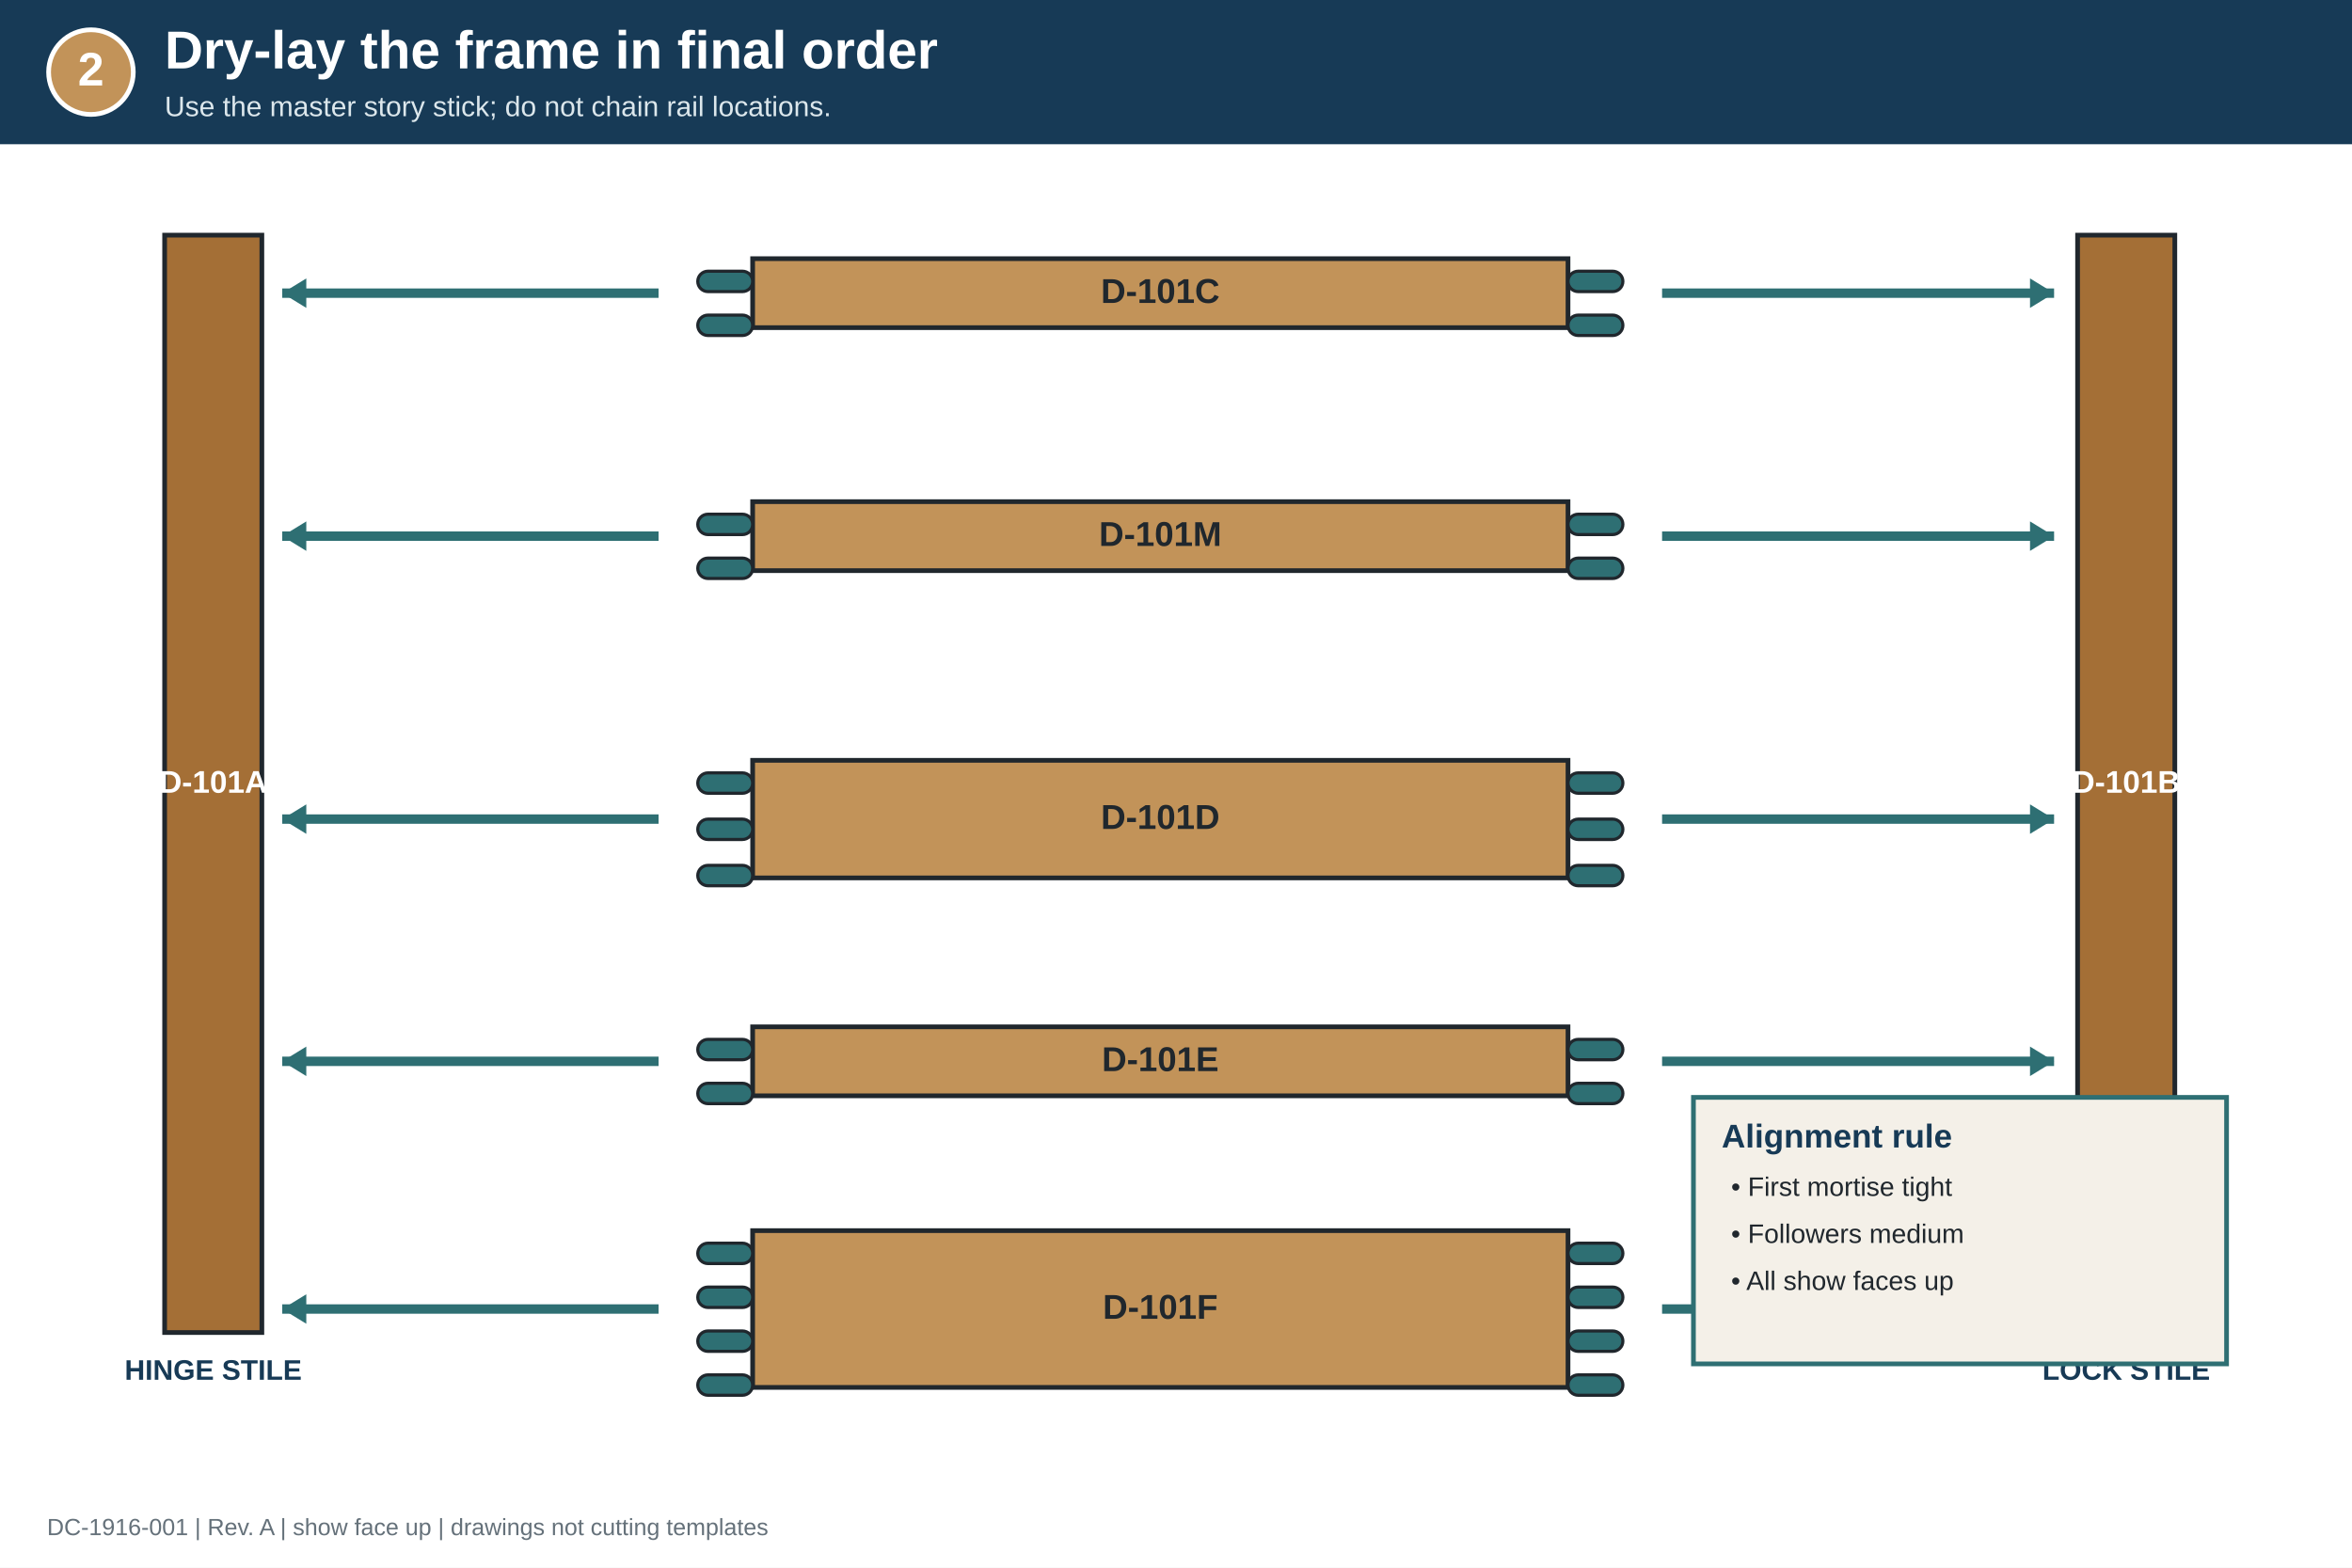
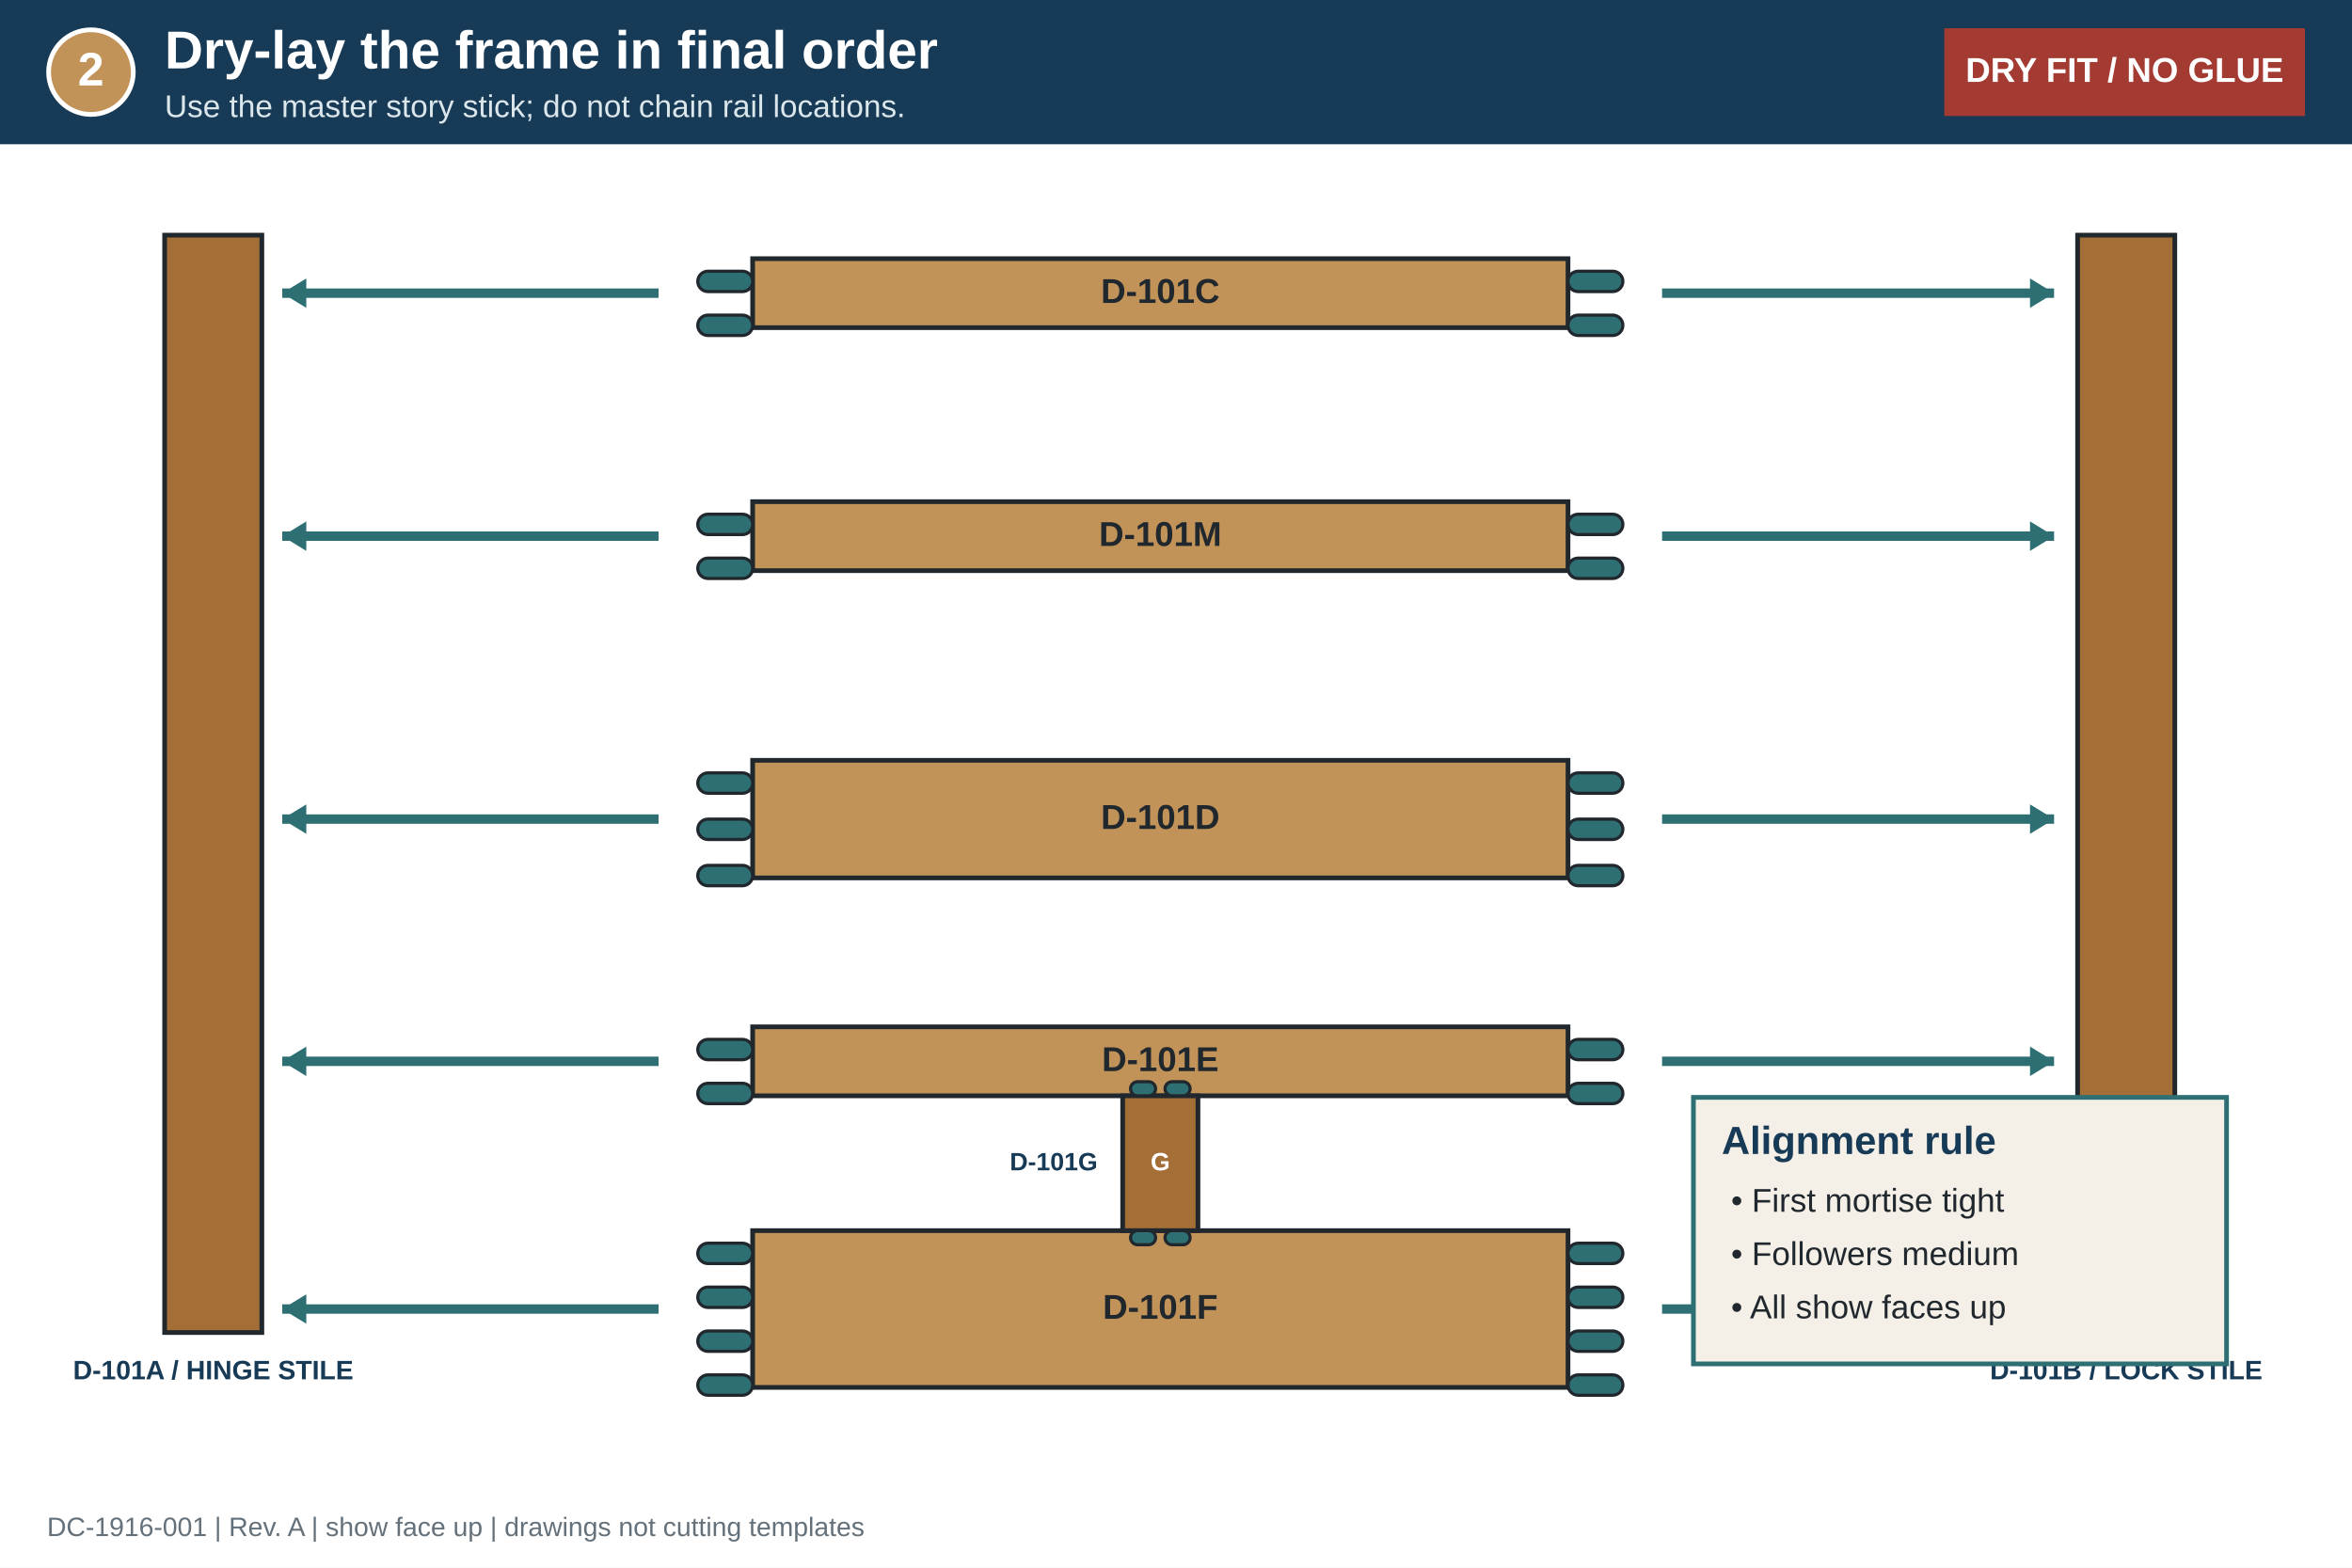
<svg xmlns="http://www.w3.org/2000/svg" width="1500" height="1000" viewBox="0 0 1500 1000">
  <rect width="1500" height="1000" fill="white" />
  <rect x="0" y="0" width="1500" height="92" fill="#173A56" stroke="#173A56" stroke-width="0" />
  <circle cx="58" cy="46" r="27" fill="#C29359" stroke="white" stroke-width="3" />
  <text x="58" y="46" fill="white" font-family="Arial,Helvetica,sans-serif" font-size="30" font-weight="700" text-anchor="middle" dominant-baseline="middle">2</text>
  <text x="105" y="34" fill="white" font-family="Arial,Helvetica,sans-serif" font-size="34" font-weight="700" text-anchor="start" dominant-baseline="middle">Dry-lay the frame in final order</text>
-   <text x="105" y="69" fill="#DCE7EC" font-family="Arial,Helvetica,sans-serif" font-size="18" font-weight="400" text-anchor="start" dominant-baseline="middle">Use the master story stick; do not chain rail locations.</text>
-   <text x="30" y="975" fill="#65717A" font-family="Arial,Helvetica,sans-serif" font-size="15" font-weight="400" text-anchor="start" dominant-baseline="middle">DC-1916-001 | Rev. A | show face up | drawings not cutting templates</text>
+   <text x="105" y="69" fill="#DCE7EC" font-family="Arial,Helvetica,sans-serif" font-size="20" font-weight="400" text-anchor="start" dominant-baseline="middle">Use the master story stick; do not chain rail locations.</text>
+   <rect x="1240" y="18" width="230" height="56" fill="#A33B32" stroke="#A33B32" stroke-width="0" />
+   <text x="1355" y="46" fill="white" font-family="Arial,Helvetica,sans-serif" font-size="22" font-weight="700" text-anchor="middle" dominant-baseline="middle">DRY FIT / NO GLUE</text>
+   <text x="30" y="975" fill="#65717A" font-family="Arial,Helvetica,sans-serif" font-size="17" font-weight="400" text-anchor="start" dominant-baseline="middle">DC-1916-001 | Rev. A | show face up | drawings not cutting templates</text>
  <rect x="105" y="150" width="62" height="700" fill="#A46F36" stroke="#20272D" stroke-width="3" />
-   <text x="136" y="500" fill="white" font-family="Arial,Helvetica,sans-serif" font-size="20" font-weight="700" text-anchor="middle" dominant-baseline="middle">D-101A</text>
  <rect x="1325" y="150" width="62" height="700" fill="#A46F36" stroke="#20272D" stroke-width="3" />
-   <text x="1356" y="500" fill="white" font-family="Arial,Helvetica,sans-serif" font-size="20" font-weight="700" text-anchor="middle" dominant-baseline="middle">D-101B</text>
  <rect x="480" y="165" width="520" height="44" fill="#C29359" stroke="#20272D" stroke-width="3" />
  <text x="740" y="187.0" fill="#20272D" font-family="Arial,Helvetica,sans-serif" font-size="22" font-weight="700" text-anchor="middle" dominant-baseline="middle">D-101C</text>
  <rect x="445" y="173.0" width="35" height="13" rx="6.5" fill="#2E6F73" stroke="#20272D" stroke-width="2" />
  <rect x="1000" y="173.0" width="35" height="13" rx="6.5" fill="#2E6F73" stroke="#20272D" stroke-width="2" />
  <rect x="445" y="201.0" width="35" height="13" rx="6.5" fill="#2E6F73" stroke="#20272D" stroke-width="2" />
  <rect x="1000" y="201.0" width="35" height="13" rx="6.5" fill="#2E6F73" stroke="#20272D" stroke-width="2" />
  <polyline points="420,187.0 180,187.0" fill="none" stroke="#2E6F73" stroke-width="6" stroke-linejoin="round" />
  <polygon points="180,187.0 195.345,177.592 195.345,196.408" fill="#2E6F73" />
  <polyline points="1060,187.0 1310,187.0" fill="none" stroke="#2E6F73" stroke-width="6" stroke-linejoin="round" />
  <polygon points="1310,187.0 1294.655,196.408 1294.655,177.592" fill="#2E6F73" />
  <rect x="480" y="320" width="520" height="44" fill="#C29359" stroke="#20272D" stroke-width="3" />
  <text x="740" y="342.0" fill="#20272D" font-family="Arial,Helvetica,sans-serif" font-size="22" font-weight="700" text-anchor="middle" dominant-baseline="middle">D-101M</text>
  <rect x="445" y="328.0" width="35" height="13" rx="6.5" fill="#2E6F73" stroke="#20272D" stroke-width="2" />
  <rect x="1000" y="328.0" width="35" height="13" rx="6.5" fill="#2E6F73" stroke="#20272D" stroke-width="2" />
  <rect x="445" y="356.0" width="35" height="13" rx="6.5" fill="#2E6F73" stroke="#20272D" stroke-width="2" />
  <rect x="1000" y="356.0" width="35" height="13" rx="6.5" fill="#2E6F73" stroke="#20272D" stroke-width="2" />
  <polyline points="420,342.0 180,342.0" fill="none" stroke="#2E6F73" stroke-width="6" stroke-linejoin="round" />
  <polygon points="180,342.0 195.345,332.592 195.345,351.408" fill="#2E6F73" />
  <polyline points="1060,342.0 1310,342.0" fill="none" stroke="#2E6F73" stroke-width="6" stroke-linejoin="round" />
  <polygon points="1310,342.0 1294.655,351.408 1294.655,332.592" fill="#2E6F73" />
  <rect x="480" y="485" width="520" height="75" fill="#C29359" stroke="#20272D" stroke-width="3" />
  <text x="740" y="522.5" fill="#20272D" font-family="Arial,Helvetica,sans-serif" font-size="22" font-weight="700" text-anchor="middle" dominant-baseline="middle">D-101D</text>
  <rect x="445" y="493.0" width="35" height="13" rx="6.5" fill="#2E6F73" stroke="#20272D" stroke-width="2" />
  <rect x="1000" y="493.0" width="35" height="13" rx="6.5" fill="#2E6F73" stroke="#20272D" stroke-width="2" />
  <rect x="445" y="522.5" width="35" height="13" rx="6.5" fill="#2E6F73" stroke="#20272D" stroke-width="2" />
  <rect x="1000" y="522.5" width="35" height="13" rx="6.5" fill="#2E6F73" stroke="#20272D" stroke-width="2" />
  <rect x="445" y="552.0" width="35" height="13" rx="6.5" fill="#2E6F73" stroke="#20272D" stroke-width="2" />
  <rect x="1000" y="552.0" width="35" height="13" rx="6.5" fill="#2E6F73" stroke="#20272D" stroke-width="2" />
  <polyline points="420,522.5 180,522.5" fill="none" stroke="#2E6F73" stroke-width="6" stroke-linejoin="round" />
  <polygon points="180,522.5 195.345,513.092 195.345,531.908" fill="#2E6F73" />
  <polyline points="1060,522.5 1310,522.5" fill="none" stroke="#2E6F73" stroke-width="6" stroke-linejoin="round" />
  <polygon points="1310,522.5 1294.655,531.908 1294.655,513.092" fill="#2E6F73" />
  <rect x="480" y="655" width="520" height="44" fill="#C29359" stroke="#20272D" stroke-width="3" />
  <text x="740" y="677.0" fill="#20272D" font-family="Arial,Helvetica,sans-serif" font-size="22" font-weight="700" text-anchor="middle" dominant-baseline="middle">D-101E</text>
  <rect x="445" y="663.0" width="35" height="13" rx="6.5" fill="#2E6F73" stroke="#20272D" stroke-width="2" />
  <rect x="1000" y="663.0" width="35" height="13" rx="6.5" fill="#2E6F73" stroke="#20272D" stroke-width="2" />
  <rect x="445" y="691.0" width="35" height="13" rx="6.5" fill="#2E6F73" stroke="#20272D" stroke-width="2" />
  <rect x="1000" y="691.0" width="35" height="13" rx="6.5" fill="#2E6F73" stroke="#20272D" stroke-width="2" />
  <polyline points="420,677.0 180,677.0" fill="none" stroke="#2E6F73" stroke-width="6" stroke-linejoin="round" />
  <polygon points="180,677.0 195.345,667.592 195.345,686.408" fill="#2E6F73" />
  <polyline points="1060,677.0 1310,677.0" fill="none" stroke="#2E6F73" stroke-width="6" stroke-linejoin="round" />
  <polygon points="1310,677.0 1294.655,686.408 1294.655,667.592" fill="#2E6F73" />
  <rect x="480" y="785" width="520" height="100" fill="#C29359" stroke="#20272D" stroke-width="3" />
  <text x="740" y="835.0" fill="#20272D" font-family="Arial,Helvetica,sans-serif" font-size="22" font-weight="700" text-anchor="middle" dominant-baseline="middle">D-101F</text>
  <rect x="445" y="793.0" width="35" height="13" rx="6.5" fill="#2E6F73" stroke="#20272D" stroke-width="2" />
  <rect x="1000" y="793.0" width="35" height="13" rx="6.5" fill="#2E6F73" stroke="#20272D" stroke-width="2" />
  <rect x="445" y="821.0" width="35" height="13" rx="6.5" fill="#2E6F73" stroke="#20272D" stroke-width="2" />
  <rect x="1000" y="821.0" width="35" height="13" rx="6.5" fill="#2E6F73" stroke="#20272D" stroke-width="2" />
  <rect x="445" y="849.0" width="35" height="13" rx="6.5" fill="#2E6F73" stroke="#20272D" stroke-width="2" />
  <rect x="1000" y="849.0" width="35" height="13" rx="6.5" fill="#2E6F73" stroke="#20272D" stroke-width="2" />
  <rect x="445" y="877.0" width="35" height="13" rx="6.5" fill="#2E6F73" stroke="#20272D" stroke-width="2" />
  <rect x="1000" y="877.0" width="35" height="13" rx="6.5" fill="#2E6F73" stroke="#20272D" stroke-width="2" />
  <polyline points="420,835.0 180,835.0" fill="none" stroke="#2E6F73" stroke-width="6" stroke-linejoin="round" />
  <polygon points="180,835.0 195.345,825.592 195.345,844.408" fill="#2E6F73" />
  <polyline points="1060,835.0 1310,835.0" fill="none" stroke="#2E6F73" stroke-width="6" stroke-linejoin="round" />
  <polygon points="1310,835.0 1294.655,844.408 1294.655,825.592" fill="#2E6F73" />
-   <text x="136" y="875" fill="#173A56" font-family="Arial,Helvetica,sans-serif" font-size="18" font-weight="700" text-anchor="middle" dominant-baseline="middle">HINGE STILE</text>
-   <text x="1356" y="875" fill="#173A56" font-family="Arial,Helvetica,sans-serif" font-size="18" font-weight="700" text-anchor="middle" dominant-baseline="middle">LOCK STILE</text>
+   <rect x="716" y="699" width="48" height="86" fill="#A46F36" stroke="#20272D" stroke-width="3" />
+   <text x="740" y="742" fill="white" font-family="Arial,Helvetica,sans-serif" font-size="16" font-weight="700" text-anchor="middle" dominant-baseline="middle">G</text>
+   <text x="700" y="742" fill="#173A56" font-family="Arial,Helvetica,sans-serif" font-size="16" font-weight="700" text-anchor="end" dominant-baseline="middle">D-101G</text>
+   <rect x="721" y="690" width="16" height="9" rx="4.5" fill="#2E6F73" stroke="#20272D" stroke-width="2" />
+   <rect x="743" y="690" width="16" height="9" rx="4.5" fill="#2E6F73" stroke="#20272D" stroke-width="2" />
+   <rect x="721" y="785" width="16" height="9" rx="4.5" fill="#2E6F73" stroke="#20272D" stroke-width="2" />
+   <rect x="743" y="785" width="16" height="9" rx="4.5" fill="#2E6F73" stroke="#20272D" stroke-width="2" />
+   <text x="136" y="875" fill="#173A56" font-family="Arial,Helvetica,sans-serif" font-size="17" font-weight="700" text-anchor="middle" dominant-baseline="middle">D-101A / HINGE STILE</text>
+   <text x="1356" y="875" fill="#173A56" font-family="Arial,Helvetica,sans-serif" font-size="17" font-weight="700" text-anchor="middle" dominant-baseline="middle">D-101B / LOCK STILE</text>
  <rect x="1080" y="700" width="340" height="170" fill="#F4F0E8" stroke="#2E6F73" stroke-width="3" />
-   <text x="1098" y="726" fill="#173A56" font-family="Arial,Helvetica,sans-serif" font-size="21" font-weight="700" text-anchor="start" dominant-baseline="middle">Alignment rule</text>
-   <text x="1104" y="758" fill="#20272D" font-family="Arial,Helvetica,sans-serif" font-size="17" font-weight="400" text-anchor="start" dominant-baseline="middle">• First mortise tight</text>
-   <text x="1104" y="788" fill="#20272D" font-family="Arial,Helvetica,sans-serif" font-size="17" font-weight="400" text-anchor="start" dominant-baseline="middle">• Followers medium</text>
-   <text x="1104" y="818" fill="#20272D" font-family="Arial,Helvetica,sans-serif" font-size="17" font-weight="400" text-anchor="start" dominant-baseline="middle">• All show faces up</text>
+   <text x="1098" y="729" fill="#173A56" font-family="Arial,Helvetica,sans-serif" font-size="25" font-weight="700" text-anchor="start" dominant-baseline="middle">Alignment rule</text>
+   <text x="1104" y="767" fill="#20272D" font-family="Arial,Helvetica,sans-serif" font-size="21" font-weight="400" text-anchor="start" dominant-baseline="middle">• First mortise tight</text>
+   <text x="1104" y="801" fill="#20272D" font-family="Arial,Helvetica,sans-serif" font-size="21" font-weight="400" text-anchor="start" dominant-baseline="middle">• Followers medium</text>
+   <text x="1104" y="835" fill="#20272D" font-family="Arial,Helvetica,sans-serif" font-size="21" font-weight="400" text-anchor="start" dominant-baseline="middle">• All show faces up</text>
</svg>
